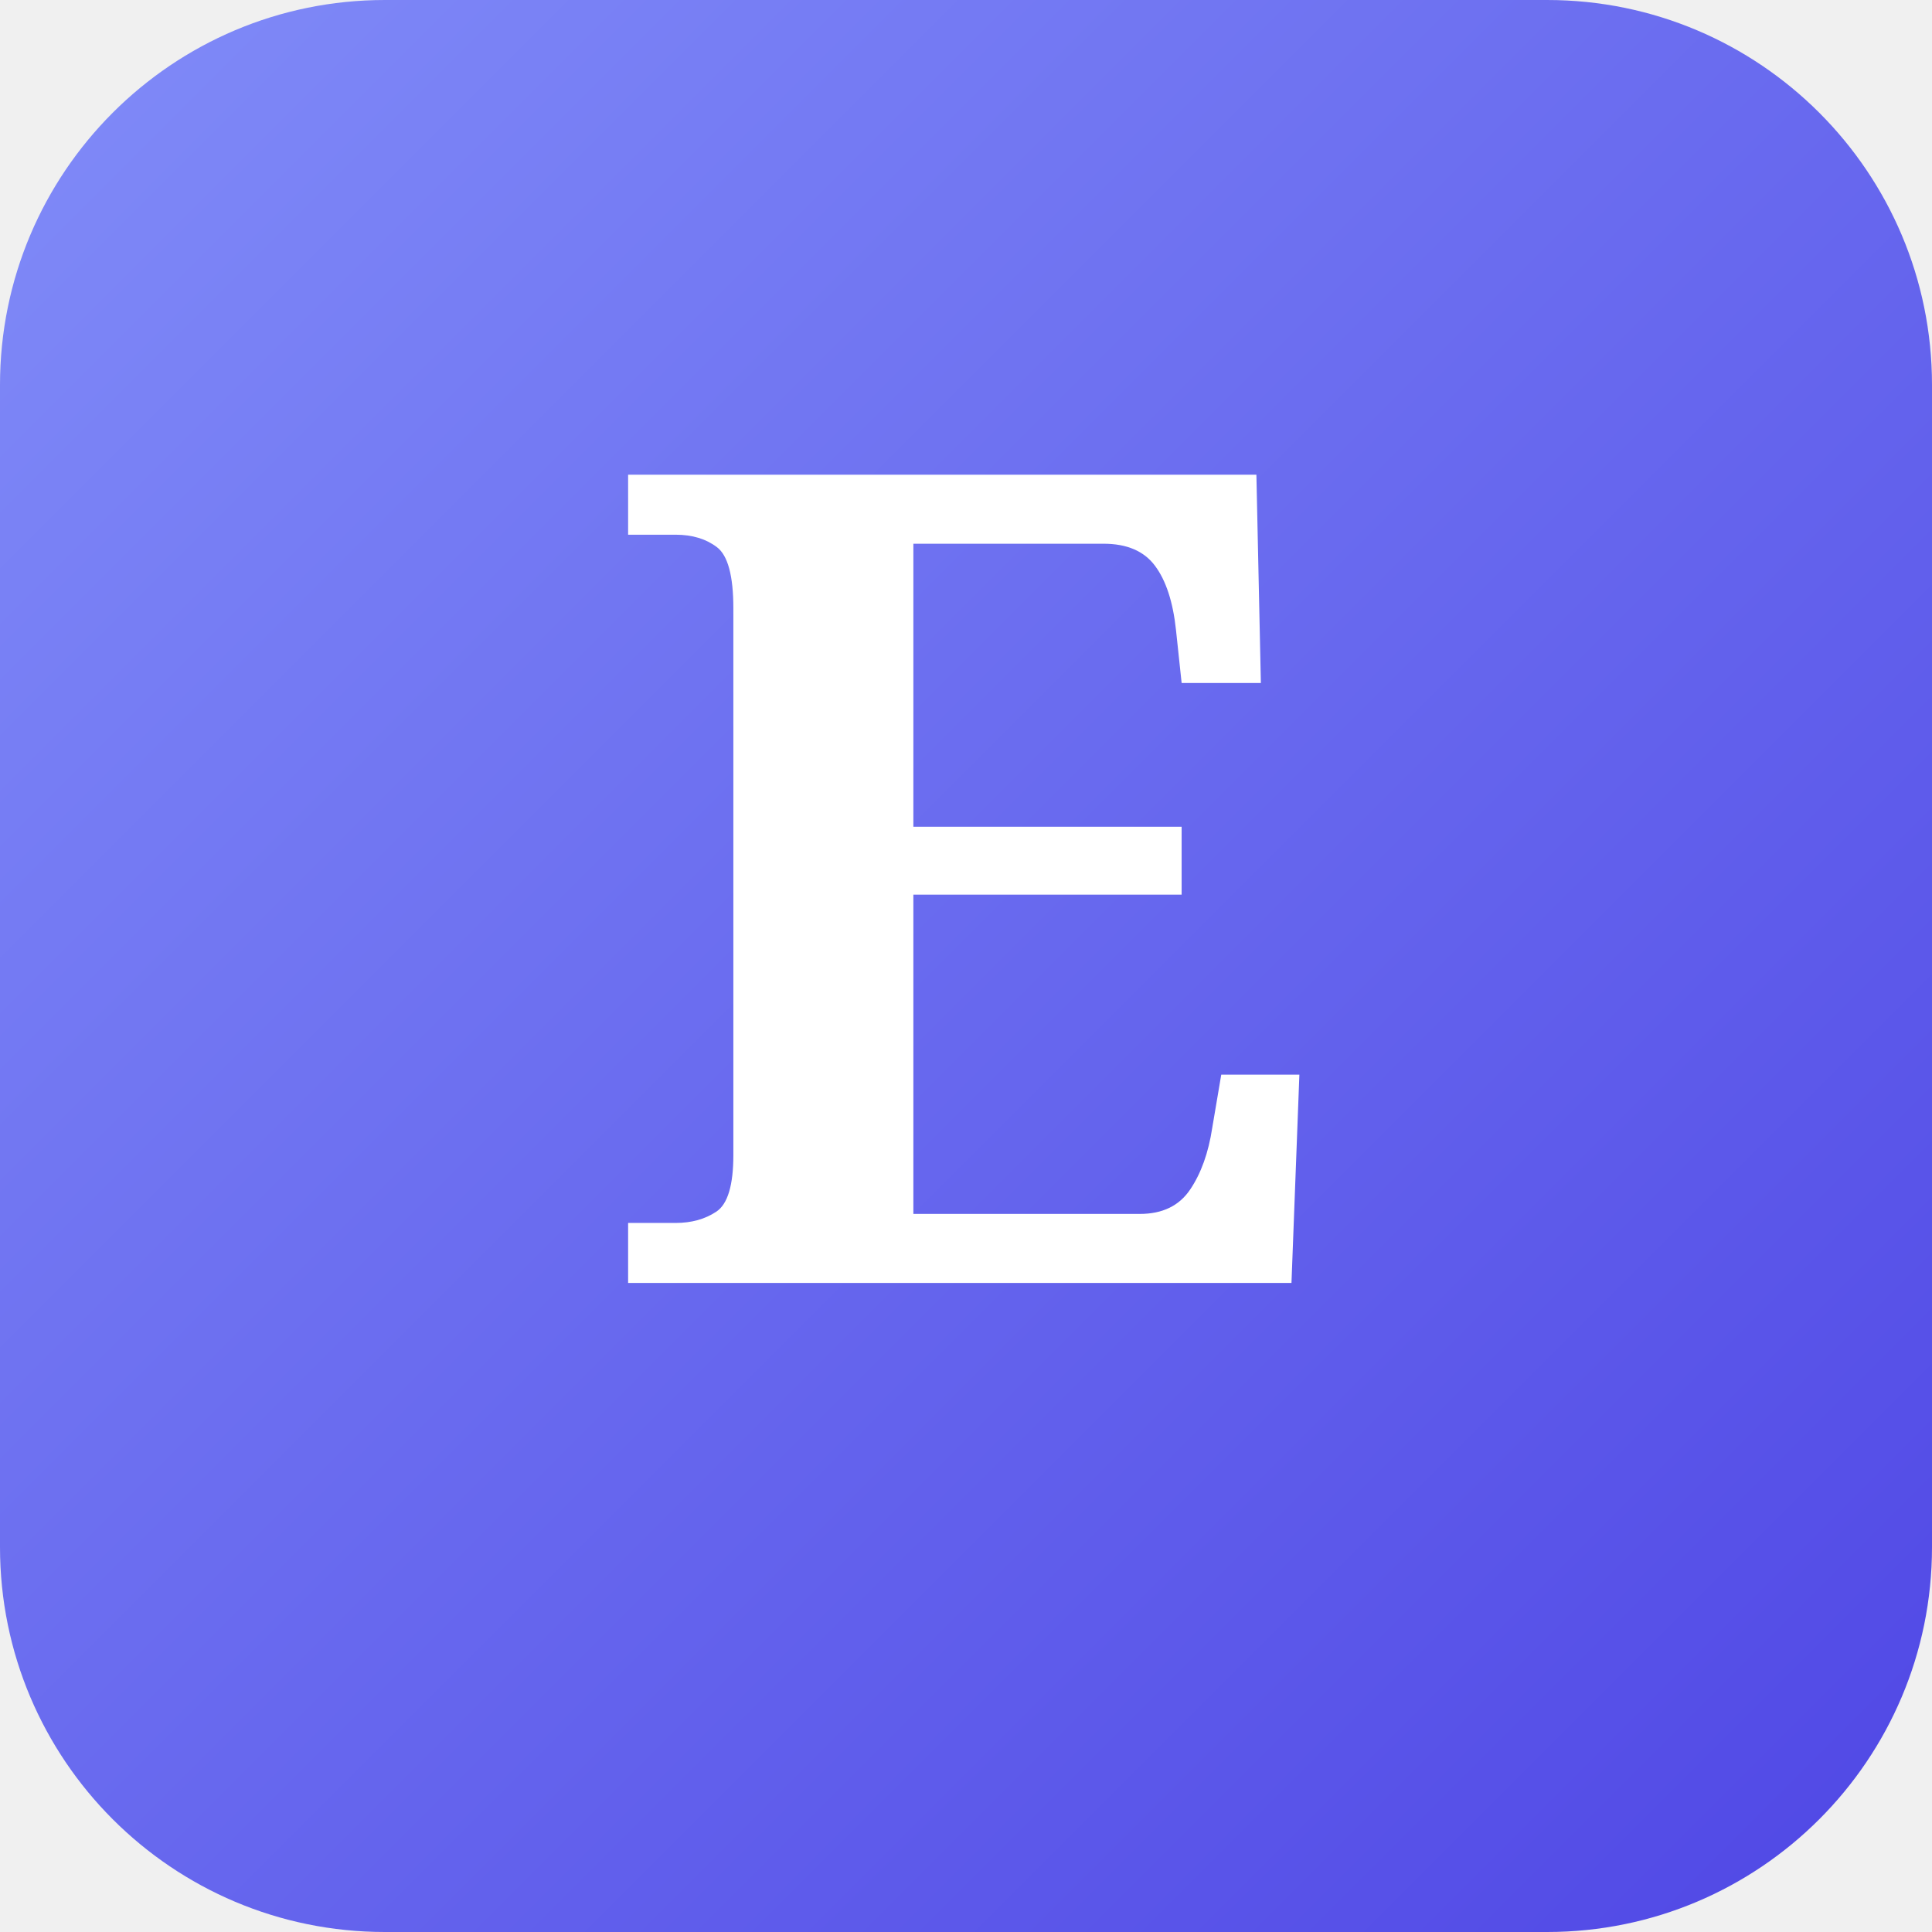
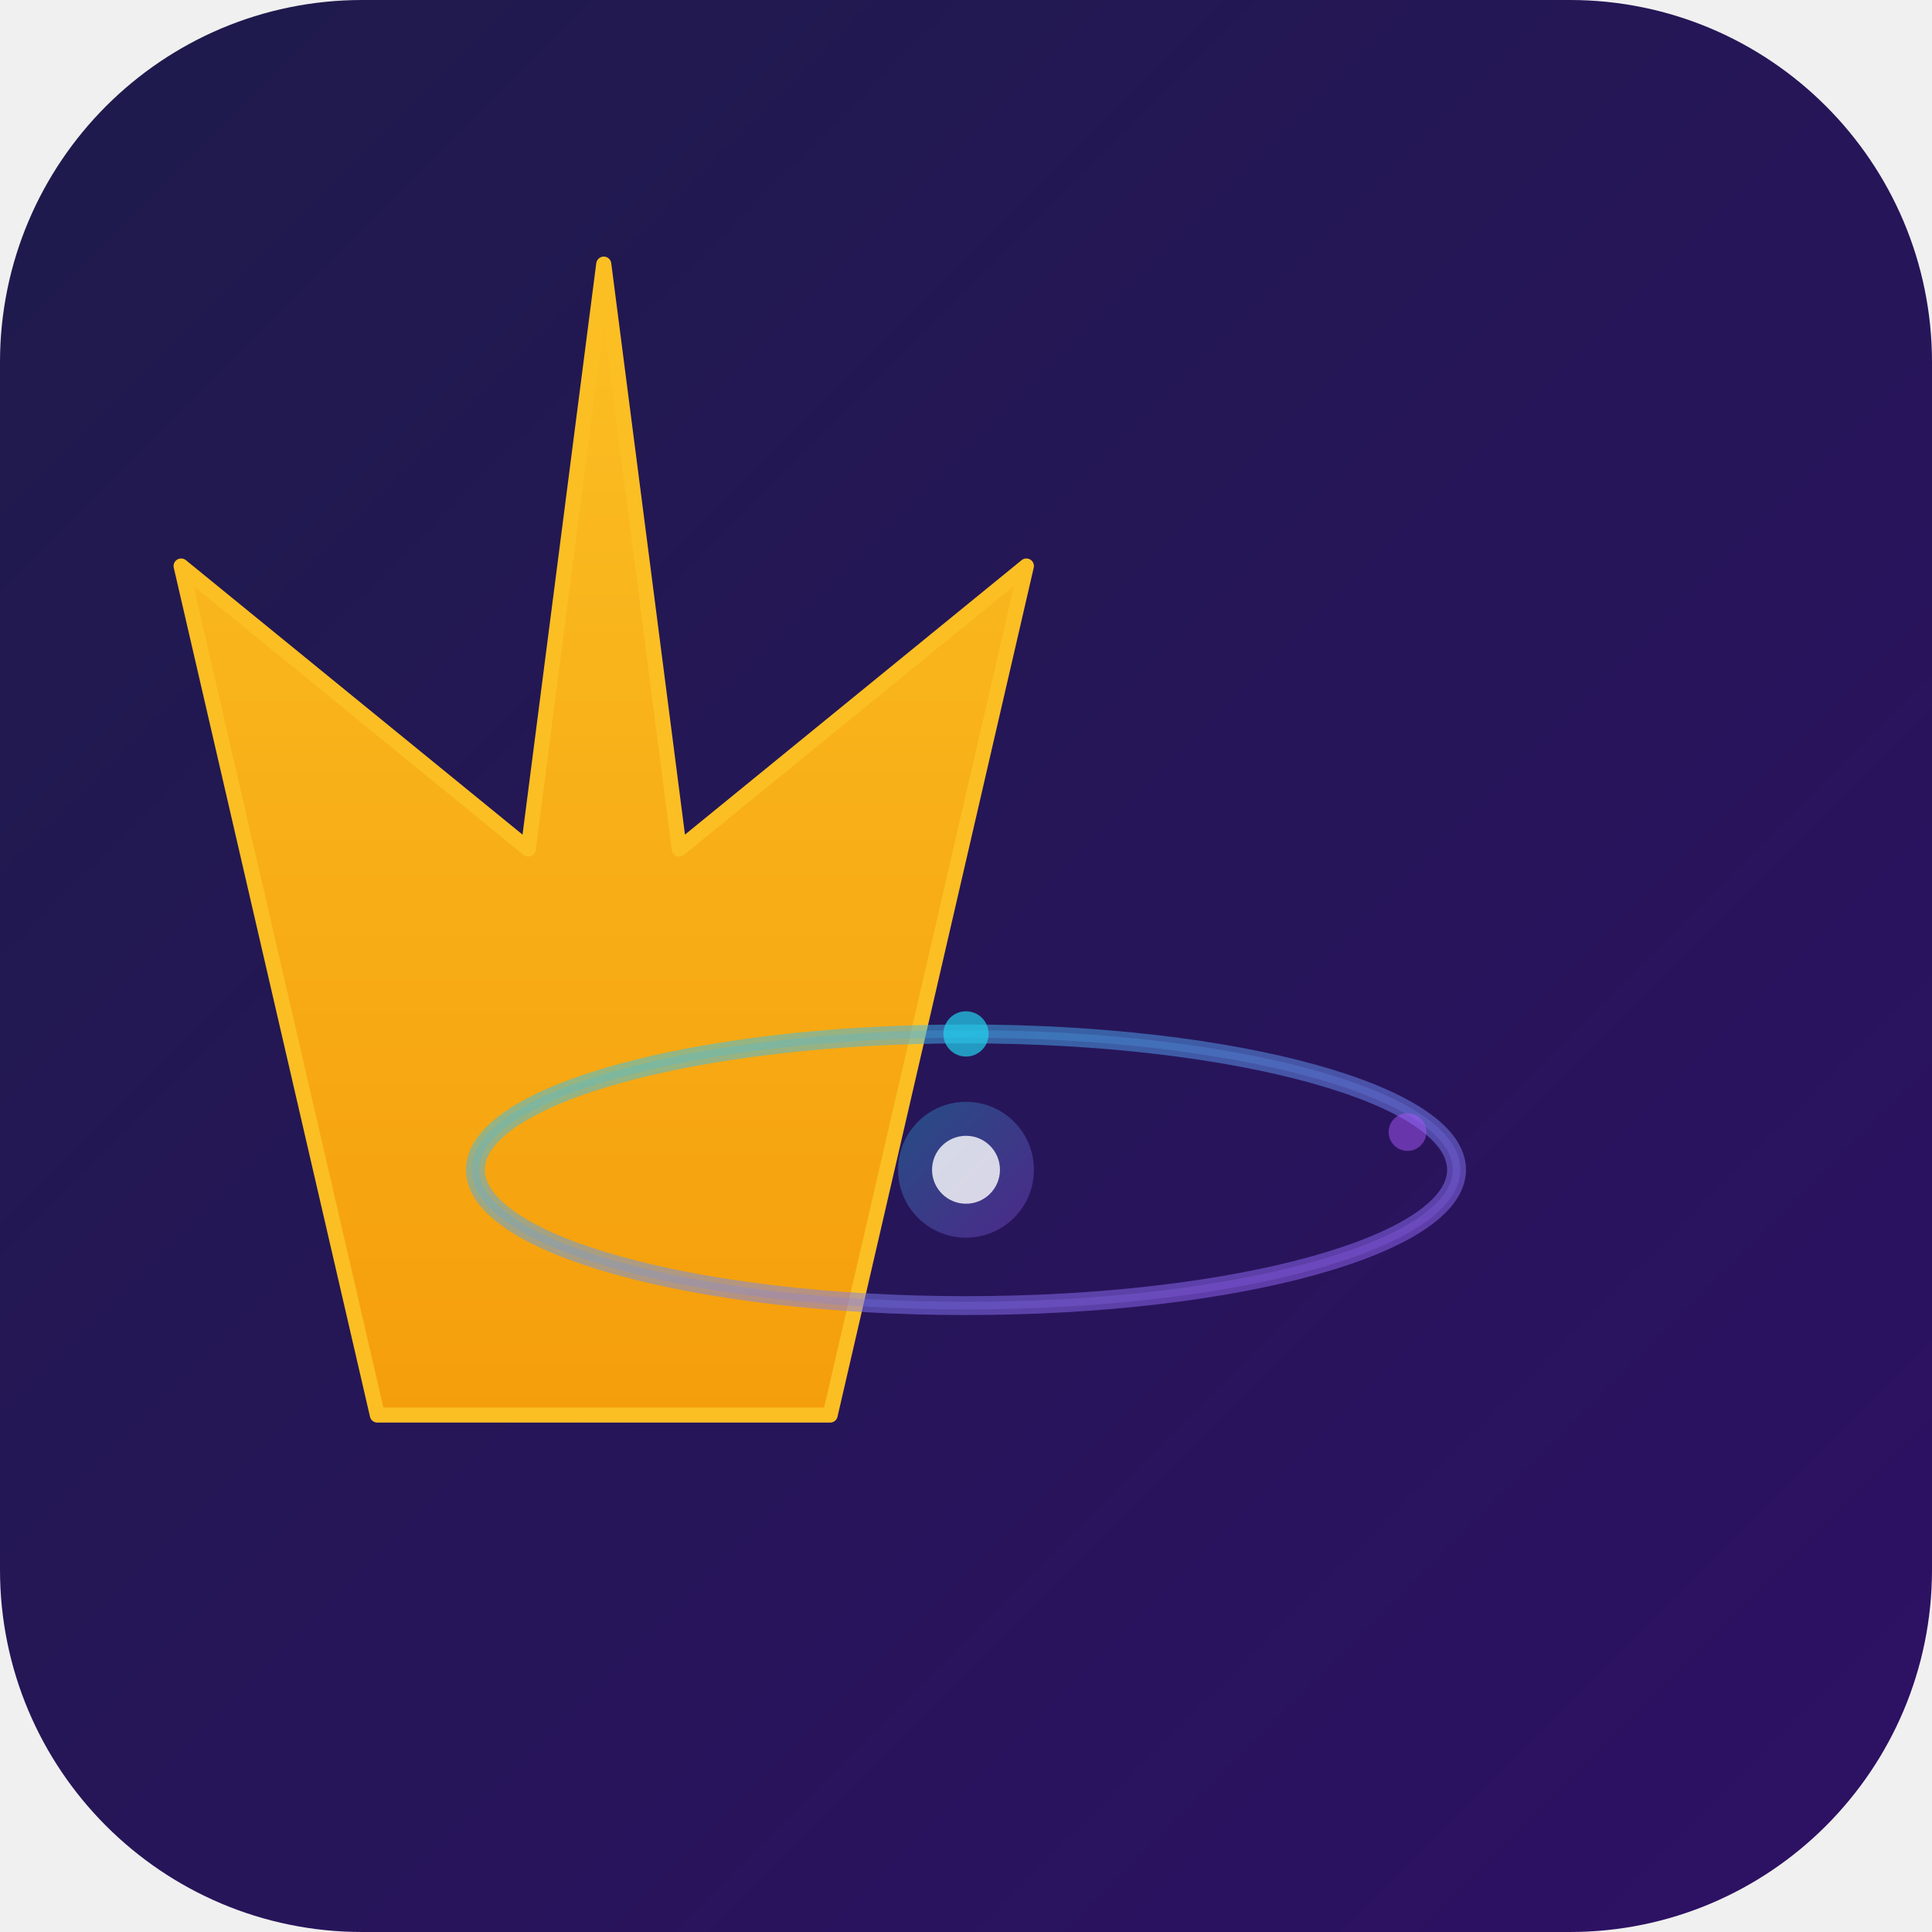
<svg xmlns="http://www.w3.org/2000/svg" viewBox="0 0 512 512">
  <defs>
-     <linearGradient id="g" x1="0%" y1="0%" x2="100%" y2="100%">
-       <stop offset="0%" style="stop-color:#818cf8" />
-       <stop offset="100%" style="stop-color:#4f46e5" />
+     <linearGradient id="bg" x1="0%" y1="0%" x2="100%" y2="100%">
+       <stop offset="0%" style="stop-color:#1e1b4b" />
+       <stop offset="100%" style="stop-color:#2e1065" />
+     </linearGradient>
+     <linearGradient id="crown" x1="0%" y1="0%" x2="0%" y2="100%">
+       <stop offset="0%" style="stop-color:#fbbf24" />
+       <stop offset="100%" style="stop-color:#f59e0b" />
+     </linearGradient>
+     <linearGradient id="glow" x1="0%" y1="0%" x2="100%" y2="100%">
+       <stop offset="0%" style="stop-color:#22d3ee" />
+       <stop offset="100%" style="stop-color:#a855f7" />
    </linearGradient>
  </defs>
-   <rect width="512" height="512" rx="102" fill="url(#g)" />
-   <text x="256" y="340" text-anchor="middle" font-family="Georgia, serif" font-size="300" font-weight="bold" fill="white">E</text>
+   <rect width="512" height="512" rx="96" fill="url(#bg)" />
+   <path d="M100,375 L48,150 L140,225 L160,70 L180,225 L272,150 L220,375 Z" fill="url(#crown)" stroke="#fbbf24" stroke-width="4" stroke-linejoin="round" />
+   <ellipse cx="256" cy="310" rx="130" ry="36" fill="none" stroke="url(#glow)" stroke-width="5" opacity="0.5" />
+   <ellipse cx="256" cy="310" rx="130" ry="36" fill="none" stroke="url(#glow)" stroke-width="2" opacity="0.25" />
+   <circle cx="256" cy="310" r="18" fill="url(#glow)" opacity="0.3" />
+   <circle cx="256" cy="310" r="9" fill="white" opacity="0.8" />
+   <circle cx="256" cy="274" r="6" fill="#22d3ee" opacity="0.7" />
+   <circle cx="373" cy="300" r="5" fill="#a855f7" opacity="0.5" />
</svg>
